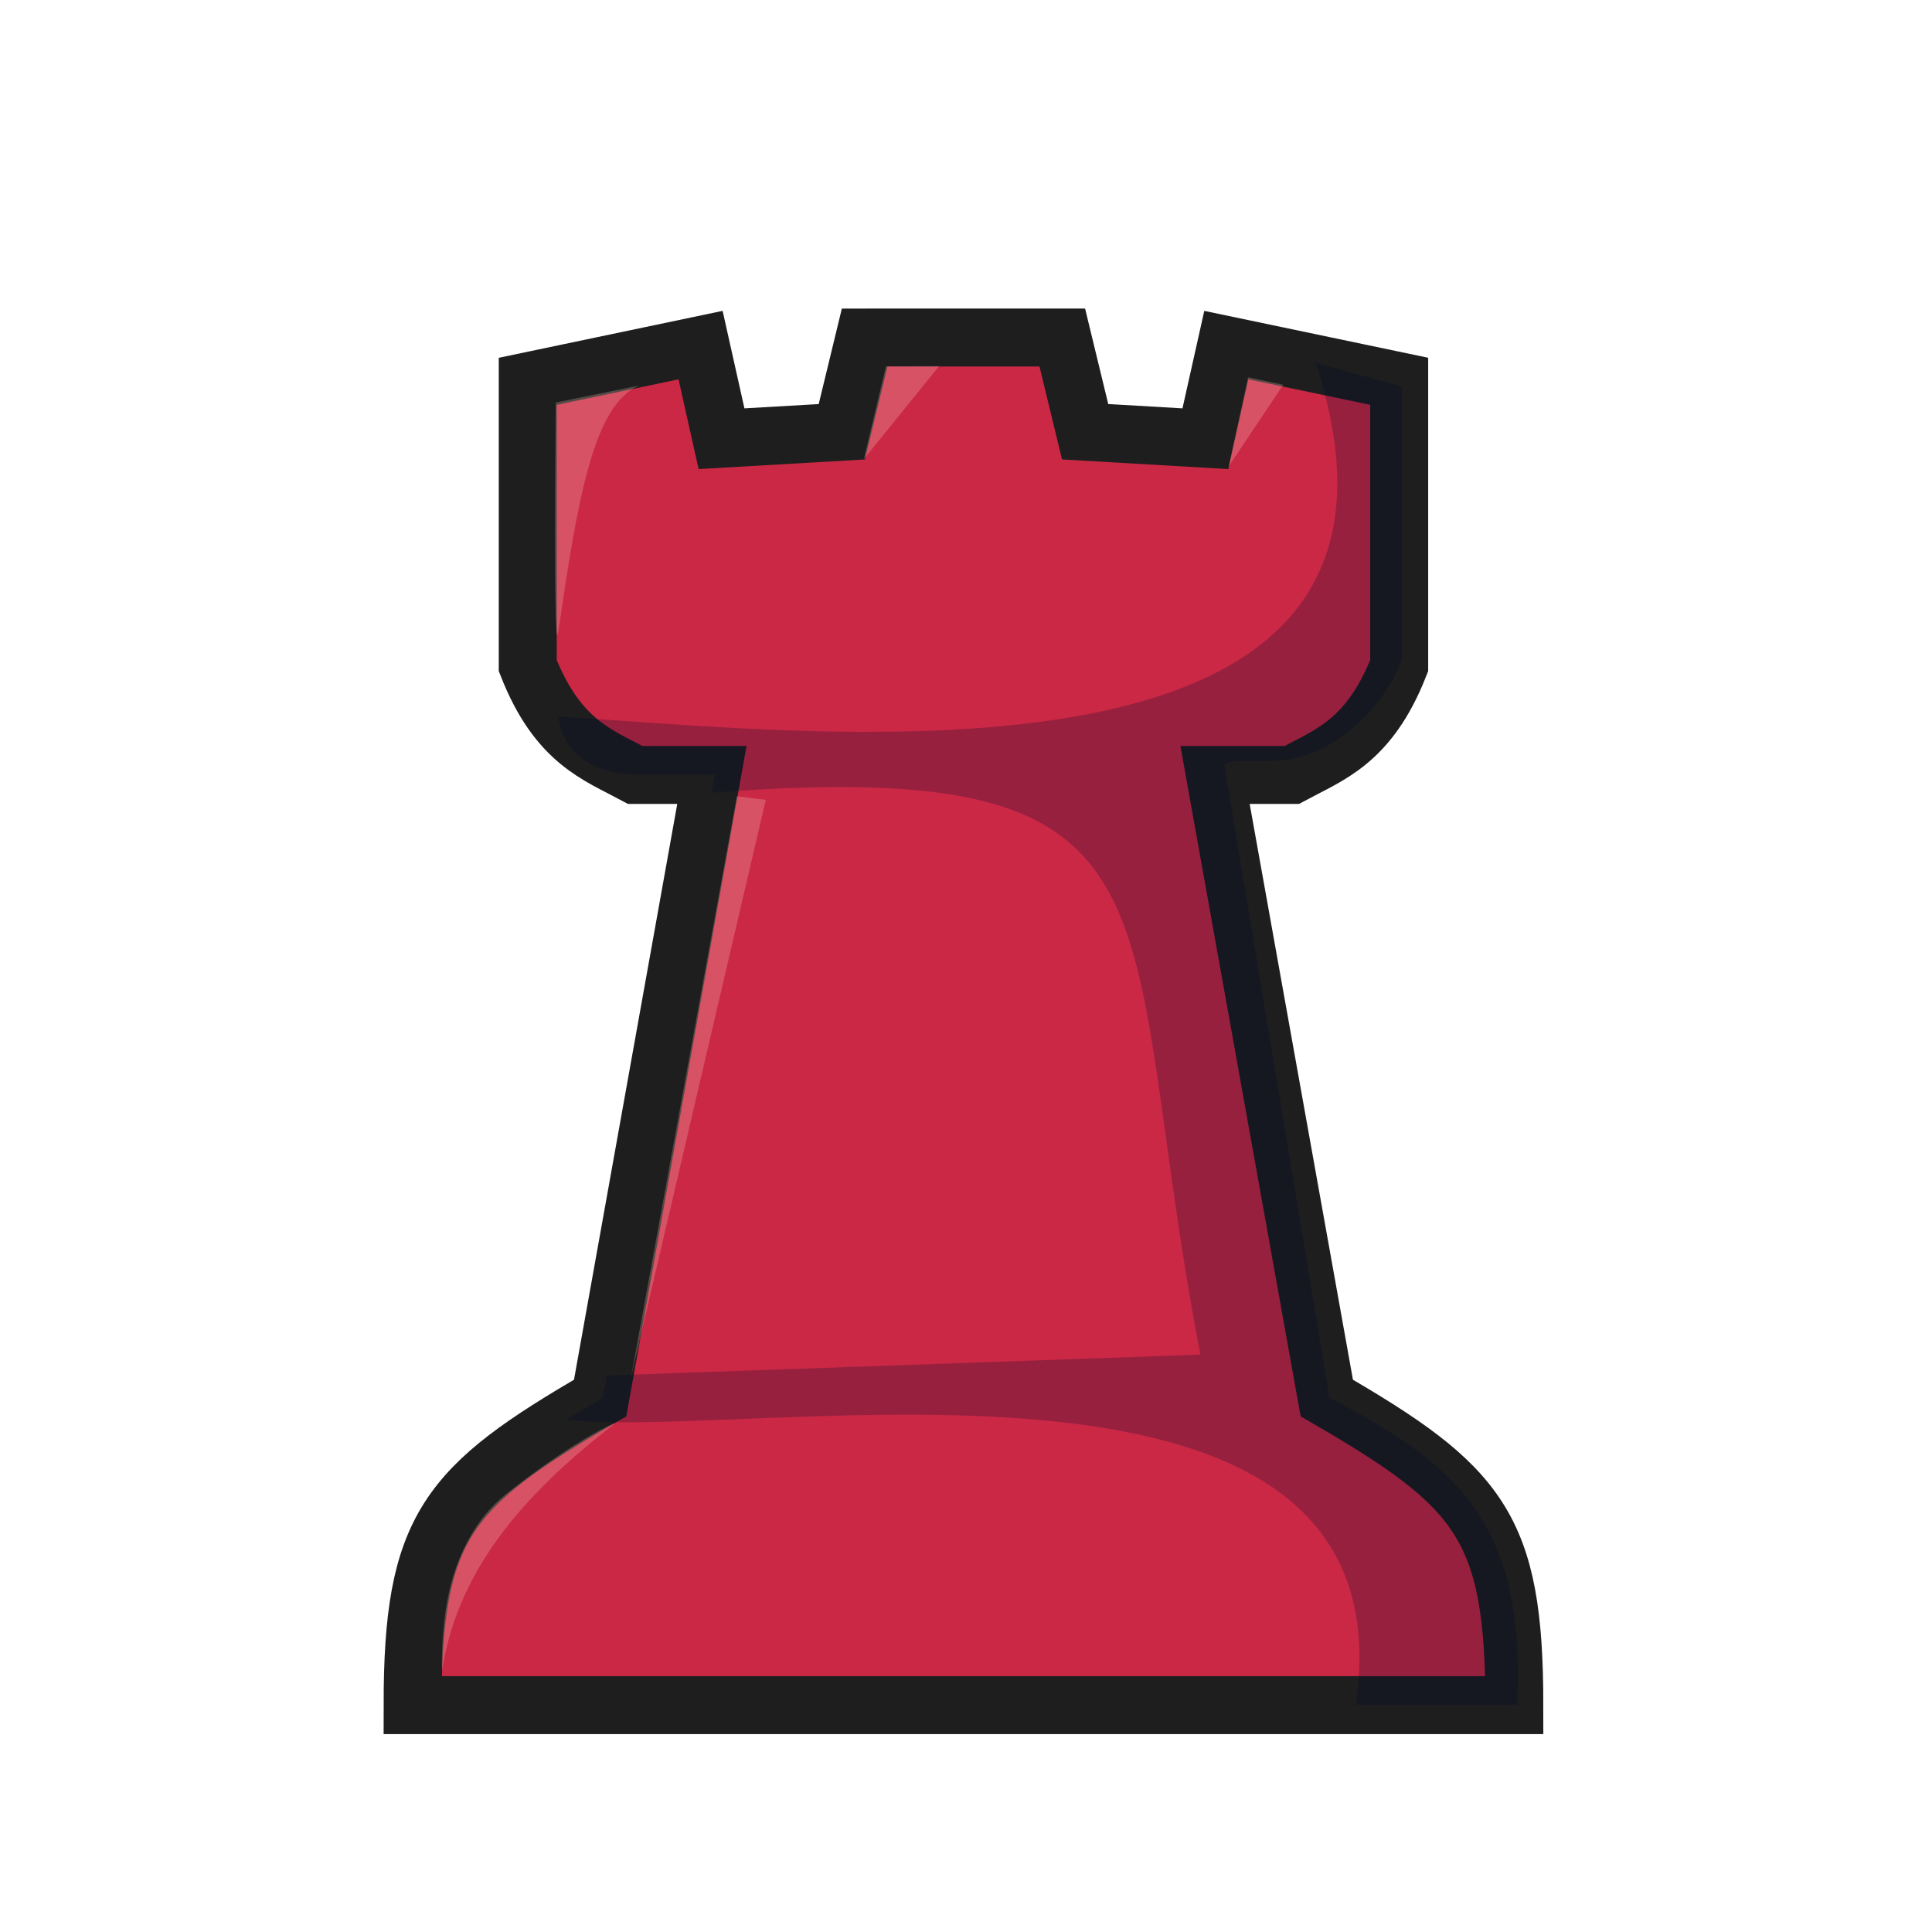
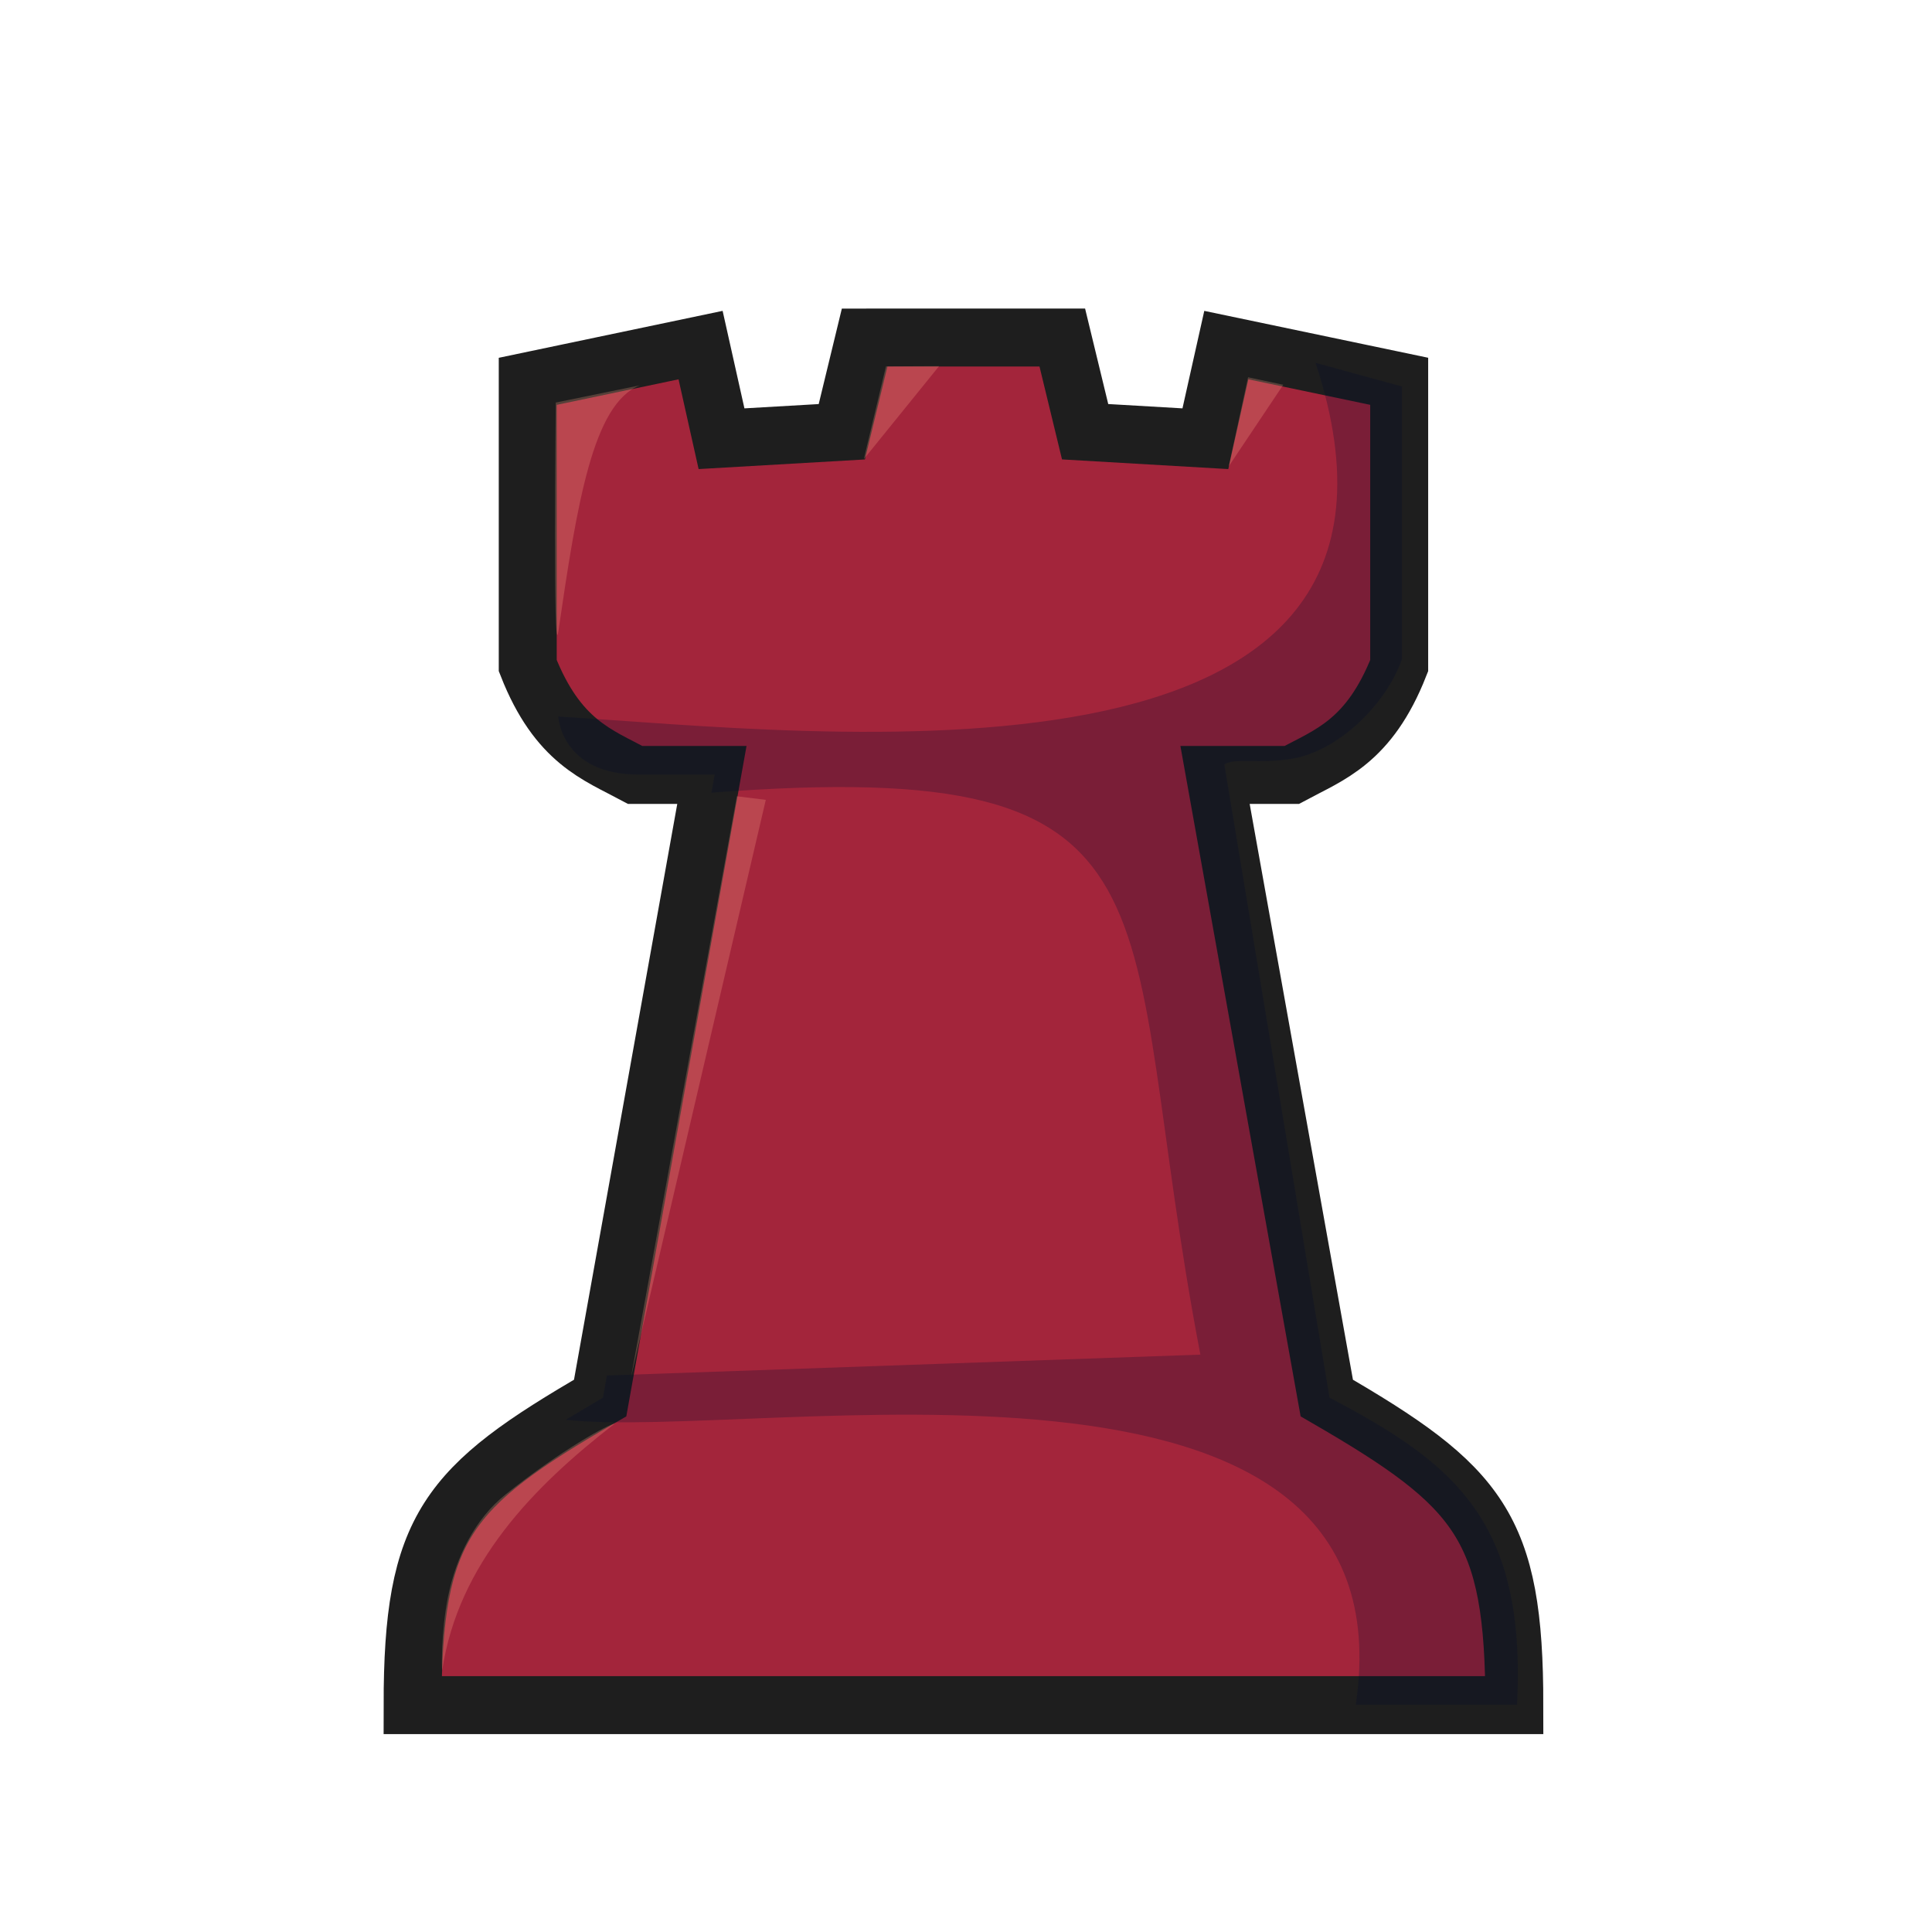
<svg xmlns="http://www.w3.org/2000/svg" width="50" height="50" viewBox="0 0 50 50" fill="none">
-   <path fill-rule="evenodd" clip-rule="evenodd" d="M22.377 8.736L21.786 11.174L18.673 11.354L18.131 8.931L13.658 9.869V17.226C14.434 19.2 15.465 19.531 16.439 20.055H18.424L15.532 36.181C11.569 38.477 10.678 39.518 10.678 44.129H39.191C39.191 39.518 38.3 38.477 34.337 36.181L31.445 20.055H33.43C34.404 19.531 35.434 19.2 36.211 17.226V9.868L31.737 8.931L31.195 11.354L28.083 11.173L27.492 8.735H24.934L22.377 8.736Z" fill="#CA2845" stroke="#1E1E1E" stroke-width="1.5" />
+   <path fill-rule="evenodd" clip-rule="evenodd" d="M22.377 8.736L21.786 11.174L18.673 11.354L18.131 8.931L13.658 9.869V17.226C14.434 19.2 15.465 19.531 16.439 20.055H18.424L15.532 36.181C11.569 38.477 10.678 39.518 10.678 44.129H39.191C39.191 39.518 38.3 38.477 34.337 36.181L31.445 20.055H33.43C34.404 19.531 35.434 19.2 36.211 17.226V9.868L31.737 8.931L31.195 11.354L28.083 11.173L27.492 8.735H24.934L22.377 8.736Z" fill="#A3253B" stroke="#1E1E1E" stroke-width="1.5" />
  <path opacity="0.25" fill-rule="evenodd" clip-rule="evenodd" d="M34.046 9.39C37.879 21.018 21.119 18.942 14.447 18.544C14.447 18.544 14.525 20.04 16.511 20.045H18.529H18.496L18.412 20.515C31.138 19.538 28.82 23.363 31.066 35.058L15.707 35.598L15.604 36.171L14.639 36.744C19.632 37.3 36.597 33.844 35.088 44.119H39.262C39.503 39.358 37.639 37.868 34.408 36.171L31.686 19.783C31.962 19.602 32.568 19.783 33.452 19.633C34.628 19.433 35.863 18.247 36.282 17.064V10.002L34.046 9.39Z" fill="#00072B" />
-   <path opacity="0.25" fill-rule="evenodd" clip-rule="evenodd" d="M14.384 10.418L16.556 9.974C15.346 10.449 14.936 13.019 14.451 16.335C14.306 17.329 14.383 10.418 14.383 10.418H14.384Z" fill="#FFD0C1" />
-   <path opacity="0.25" fill-rule="evenodd" clip-rule="evenodd" d="M22.928 9.483L22.355 11.883L24.303 9.476L22.928 9.483Z" fill="#FFD0C1" />
-   <path opacity="0.25" fill-rule="evenodd" clip-rule="evenodd" d="M32.3 9.764L31.8 12.067L33.211 9.958L32.3 9.764Z" fill="#FFD0C1" />
-   <path opacity="0.25" fill-rule="evenodd" clip-rule="evenodd" d="M19.07 20.608L16.332 35.635L19.819 20.7L19.07 20.608Z" fill="#FFD0C1" />
-   <path opacity="0.25" fill-rule="evenodd" clip-rule="evenodd" d="M11.444 43.23C11.431 43.187 11.413 42.219 11.596 41.316C11.805 40.294 12.292 39.309 13.084 38.676C14.546 37.508 15.772 36.847 15.91 36.843C13.806 38.472 11.858 40.464 11.444 43.23Z" fill="#FFD0C1" />
+   <path opacity="0.25" fill-rule="evenodd" clip-rule="evenodd" d="M14.384 10.418L16.556 9.974C15.346 10.449 14.936 13.019 14.451 16.335C14.306 17.329 14.383 10.418 14.383 10.418H14.384Z" fill="#FFA78B" />
+   <path opacity="0.25" fill-rule="evenodd" clip-rule="evenodd" d="M22.928 9.483L22.355 11.883L24.303 9.476L22.928 9.483Z" fill="#FFA78B" />
+   <path opacity="0.25" fill-rule="evenodd" clip-rule="evenodd" d="M32.3 9.764L31.8 12.067L33.211 9.958L32.3 9.764Z" fill="#FFA78B" />
+   <path opacity="0.25" fill-rule="evenodd" clip-rule="evenodd" d="M19.07 20.608L16.332 35.635L19.819 20.7L19.07 20.608Z" fill="#FFA78B" />
+   <path opacity="0.25" fill-rule="evenodd" clip-rule="evenodd" d="M11.444 43.23C11.431 43.187 11.413 42.219 11.596 41.316C11.805 40.294 12.292 39.309 13.084 38.676C14.546 37.508 15.772 36.847 15.91 36.843C13.806 38.472 11.858 40.464 11.444 43.23Z" fill="#FFA78B" />
</svg>
